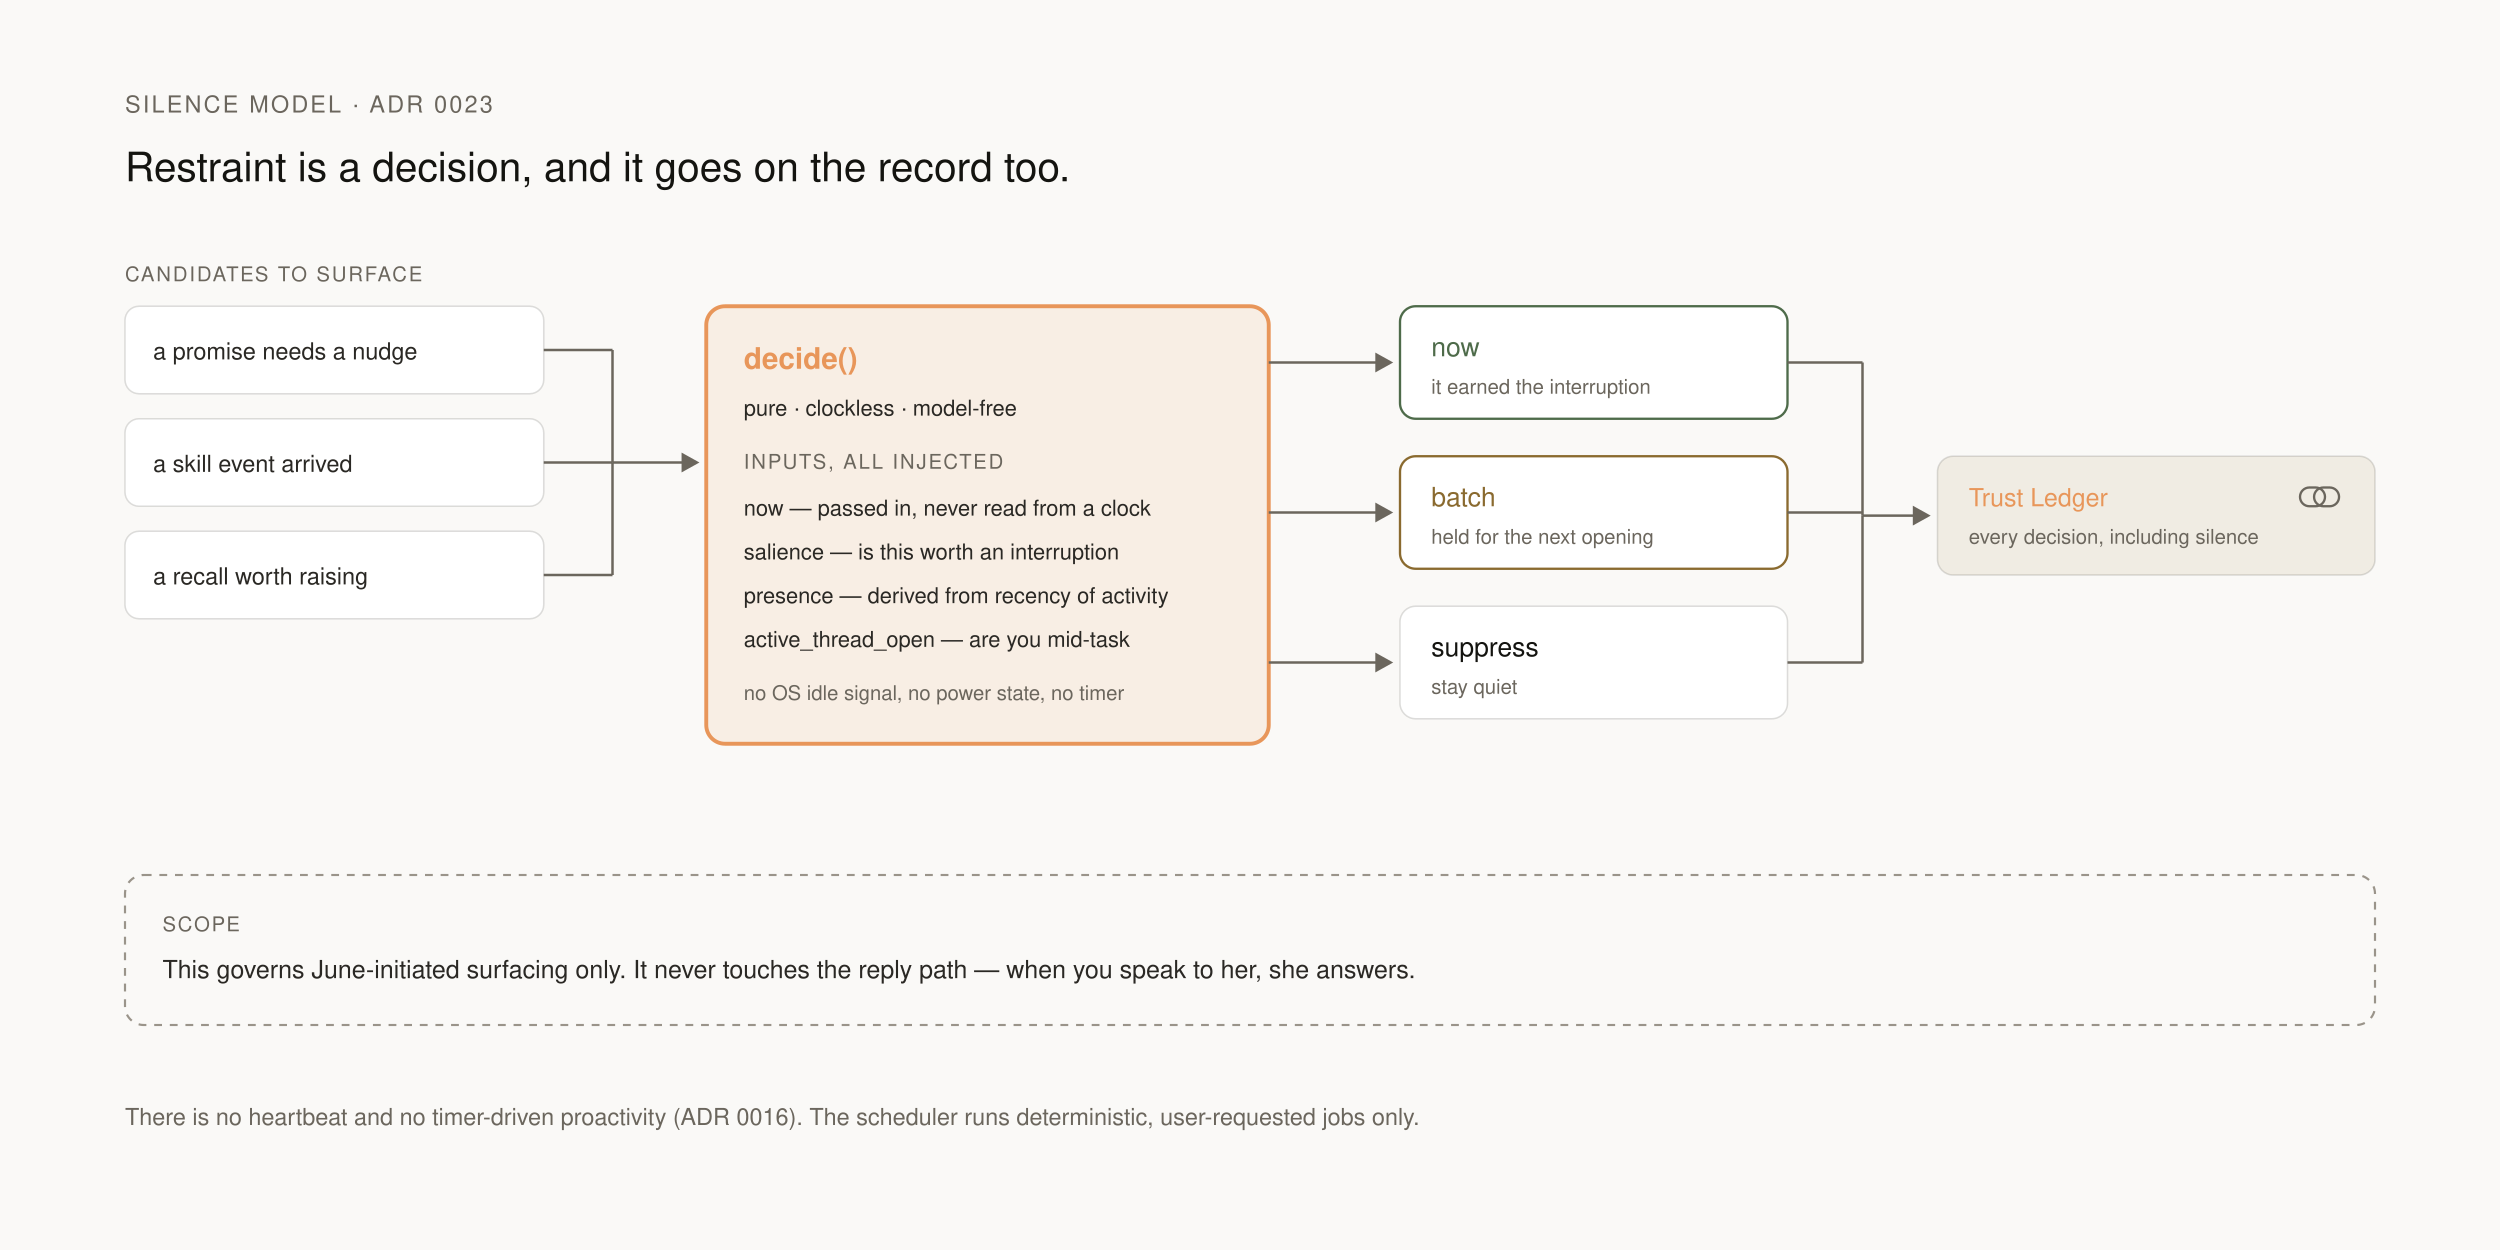
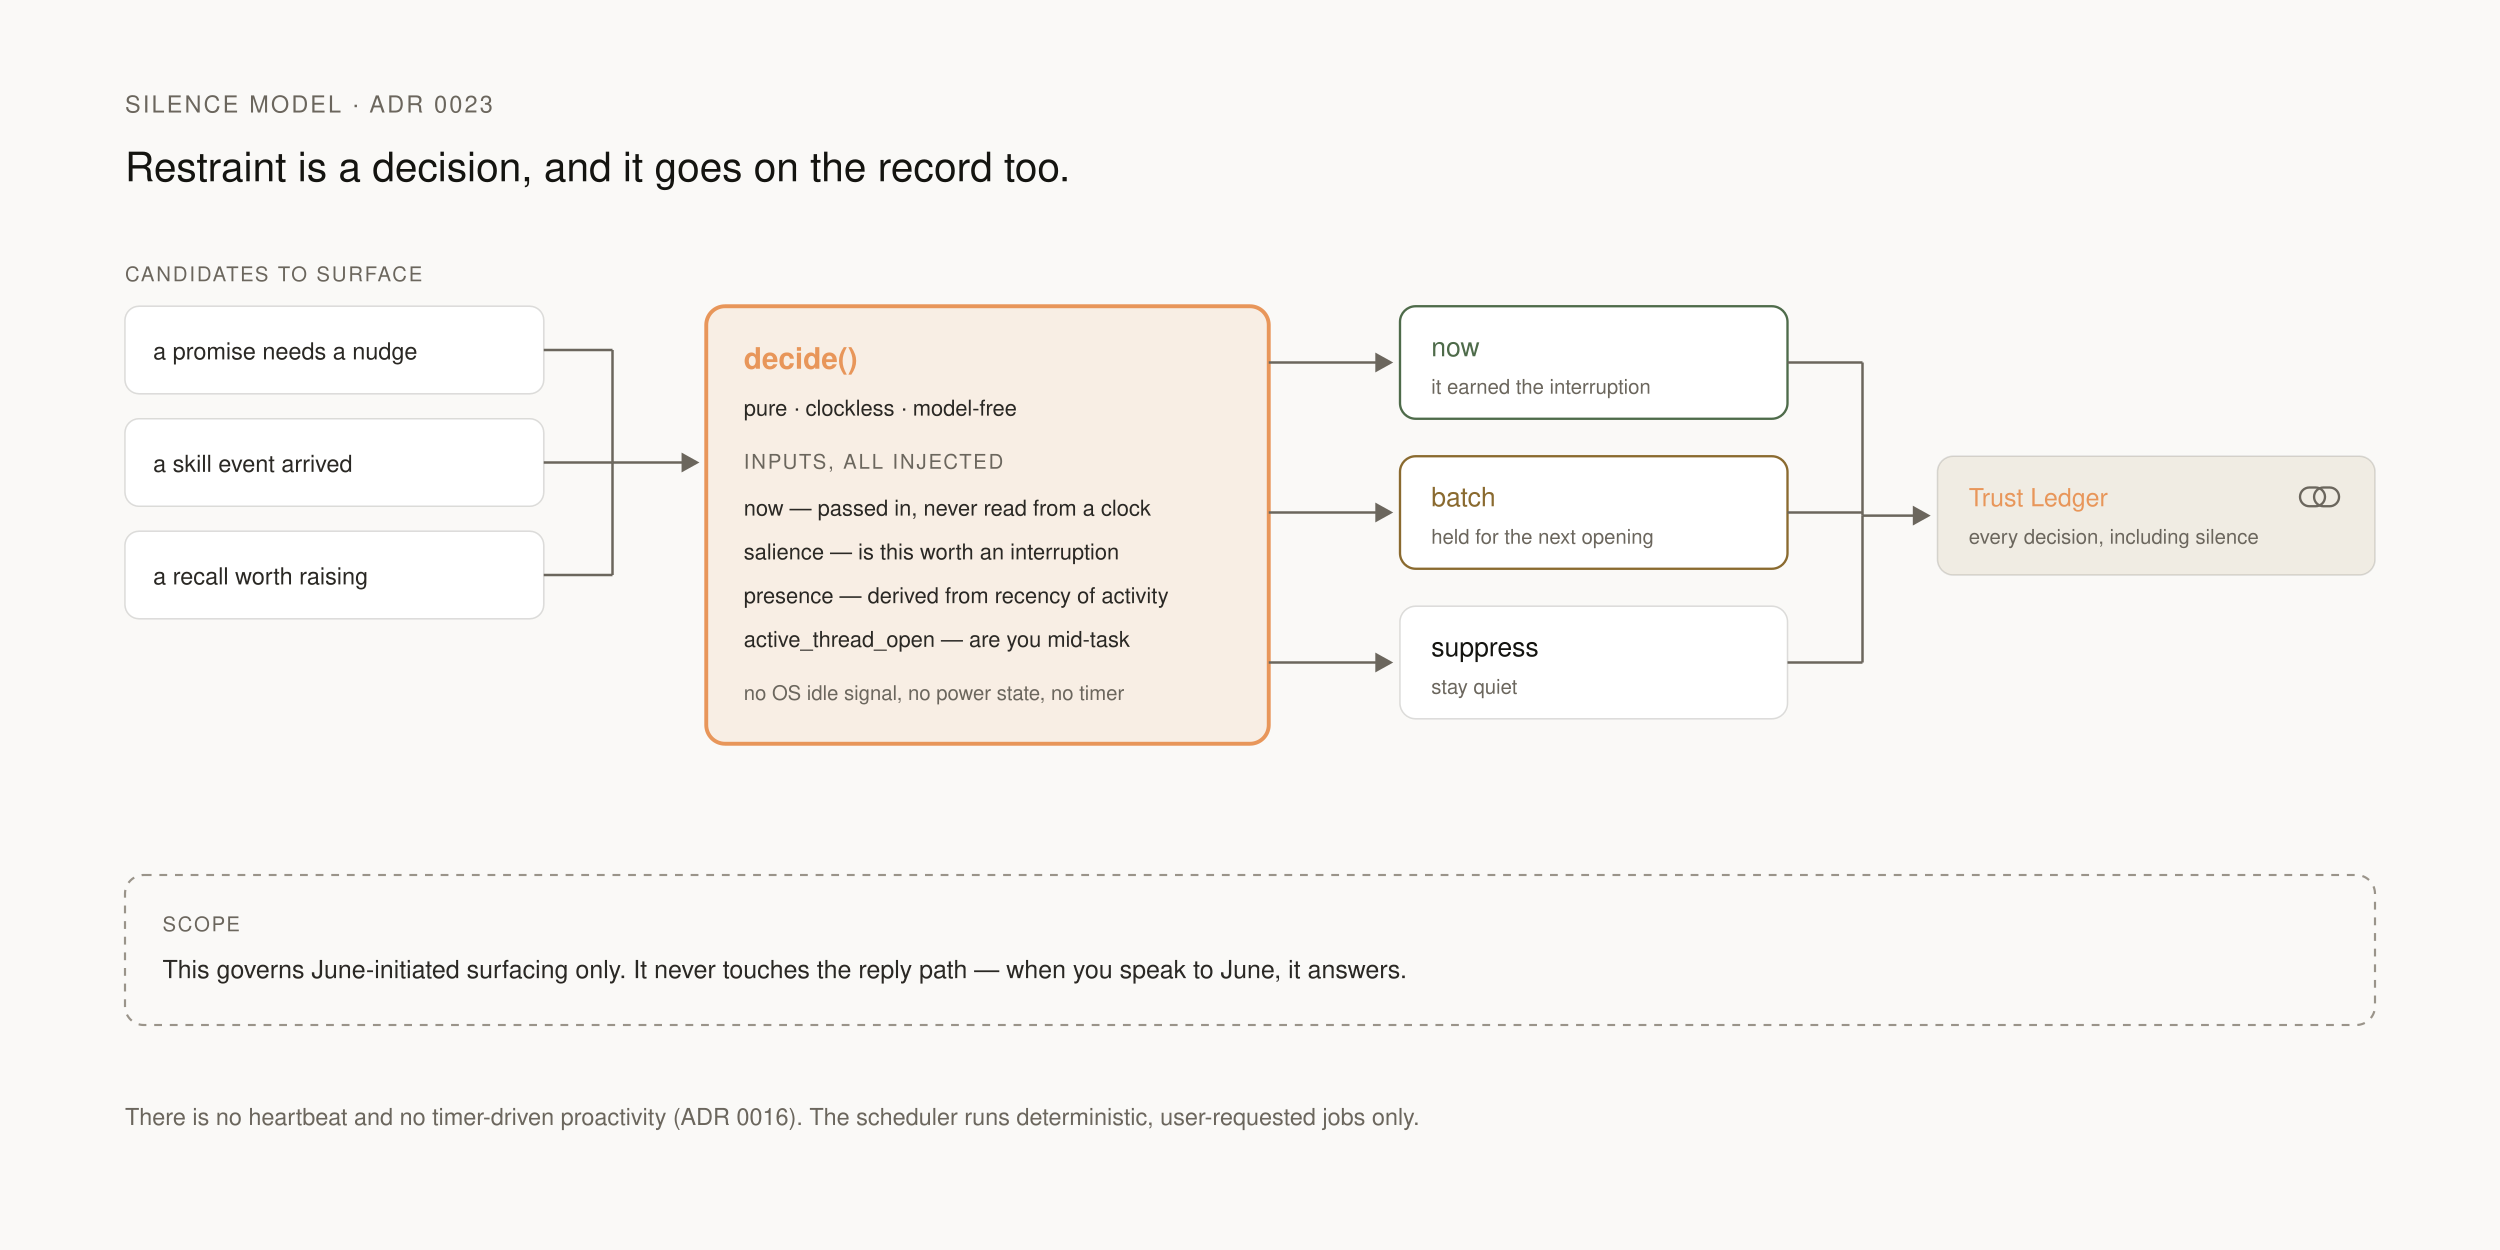
<svg xmlns="http://www.w3.org/2000/svg" viewBox="0 0 1600 800" role="img" preserveAspectRatio="xMidYMid meet">
  <rect width="1600" height="800" fill="#FAF9F7" />
  <g font-family="-apple-system, Helvetica Neue, Helvetica, Arial, sans-serif">
    <text x="80" y="72" font-size="15" font-weight="500" fill="#6B665D" letter-spacing="1.4">SILENCE MODEL · ADR 0023</text>
    <text x="80" y="116" font-size="26" font-weight="500" fill="#141410">Restraint is a decision, and it goes on the record too.</text>
    <text x="80" y="180" font-size="13" font-weight="500" fill="#6B665D" letter-spacing="1.2">CANDIDATES TO SURFACE</text>
    <g font-size="15" font-weight="500" fill="#2A2824">
      <g transform="translate(80, 196)">
        <rect width="268" height="56" rx="9" fill="#FFFFFF" stroke="rgba(20,16,10,0.14)" />
        <text x="18" y="34">a promise needs a nudge</text>
      </g>
      <g transform="translate(80, 268)">
        <rect width="268" height="56" rx="9" fill="#FFFFFF" stroke="rgba(20,16,10,0.14)" />
        <text x="18" y="34">a skill event arrived</text>
      </g>
      <g transform="translate(80, 340)">
        <rect width="268" height="56" rx="9" fill="#FFFFFF" stroke="rgba(20,16,10,0.14)" />
        <text x="18" y="34">a recall worth raising</text>
      </g>
    </g>
    <g stroke="#6B665D" stroke-width="1.6" fill="#6B665D">
      <line x1="348" y1="224" x2="392" y2="224" />
      <line x1="392" y1="224" x2="392" y2="296" />
      <line x1="348" y1="296" x2="392" y2="296" />
      <line x1="348" y1="368" x2="392" y2="368" />
      <line x1="392" y1="368" x2="392" y2="296" />
      <line x1="392" y1="296" x2="440" y2="296" />
      <path d="M446 296 l-9 -5 v10 z" />
    </g>
    <g transform="translate(452, 196)">
      <rect width="360" height="280" rx="12" fill="rgba(232,150,90,0.12)" stroke="#E8965A" stroke-width="2.5" />
      <text x="24" y="40" font-size="19" font-weight="600" fill="#E8965A">decide()</text>
      <text x="24" y="70" font-size="14" font-weight="500" fill="#2A2824">pure · clockless · model-free</text>
      <text x="24" y="104" font-size="13" font-weight="500" fill="#6B665D" letter-spacing="1.2">INPUTS, ALL INJECTED</text>
      <g font-size="14" font-weight="400" fill="#2A2824">
        <text x="24" y="134">now — passed in, never read from a clock</text>
        <text x="24" y="162">salience — is this worth an interruption</text>
        <text x="24" y="190">presence — derived from recency of activity</text>
        <text x="24" y="218">active_thread_open — are you mid-task</text>
      </g>
      <text x="24" y="252" font-size="13" font-weight="400" fill="#6B665D">no OS idle signal, no power state, no timer</text>
    </g>
    <g font-size="17" font-weight="500">
      <g transform="translate(896, 196)">
        <rect width="248" height="72" rx="10" fill="#FFFFFF" stroke="#4E6B4A" stroke-width="1.5" />
        <text x="20" y="32" fill="#4E6B4A">now</text>
        <text x="20" y="56" font-size="13" font-weight="400" fill="#6B665D">it earned the interruption</text>
      </g>
      <g transform="translate(896, 292)">
        <rect width="248" height="72" rx="10" fill="#FFFFFF" stroke="#8A6A2F" stroke-width="1.5" />
        <text x="20" y="32" fill="#8A6A2F">batch</text>
        <text x="20" y="56" font-size="13" font-weight="400" fill="#6B665D">held for the next opening</text>
      </g>
      <g transform="translate(896, 388)">
        <rect width="248" height="72" rx="10" fill="#FFFFFF" stroke="rgba(20,16,10,0.14)" />
        <text x="20" y="32" fill="#141410">suppress</text>
        <text x="20" y="56" font-size="13" font-weight="400" fill="#6B665D">stay quiet</text>
      </g>
    </g>
    <g stroke="#6B665D" stroke-width="1.6" fill="#6B665D">
      <line x1="812" y1="232" x2="884" y2="232" />
      <path d="M890 232 l-9 -5 v10 z" />
      <line x1="812" y1="328" x2="884" y2="328" />
      <path d="M890 328 l-9 -5 v10 z" />
      <line x1="812" y1="424" x2="884" y2="424" />
      <path d="M890 424 l-9 -5 v10 z" />
    </g>
    <g transform="translate(1240, 292)">
      <rect width="280" height="76" rx="10" fill="#F0ECE3" stroke="rgba(20,16,10,0.14)" />
      <text x="20" y="32" font-size="16" font-weight="500" fill="#E8965A">Trust Ledger</text>
      <text x="20" y="56" font-size="13" font-weight="400" fill="#6B665D">every decision, including silence</text>
      <g stroke="#6B665D" stroke-width="1.5" fill="none">
        <rect x="232" y="20" width="16" height="12" rx="6" />
        <rect x="241" y="20" width="16" height="12" rx="6" />
      </g>
    </g>
    <g stroke="#6B665D" stroke-width="1.6" fill="#6B665D">
      <line x1="1144" y1="232" x2="1192" y2="232" />
      <line x1="1192" y1="232" x2="1192" y2="330" />
      <line x1="1144" y1="328" x2="1192" y2="328" />
      <line x1="1144" y1="424" x2="1192" y2="424" />
      <line x1="1192" y1="424" x2="1192" y2="330" />
      <line x1="1192" y1="330" x2="1228" y2="330" />
      <path d="M1234 330 l-9 -5 v10 z" />
    </g>
    <g transform="translate(80, 560)">
      <rect width="1440" height="96" rx="12" fill="none" stroke="#9A948A" stroke-width="1.4" stroke-dasharray="5 5" />
      <text x="24" y="36" font-size="13" font-weight="500" fill="#6B665D" letter-spacing="1.2">SCOPE</text>
-       <text x="24" y="66" font-size="16" font-weight="400" fill="#2A2824">This governs June-initiated surfacing only. It never touches the reply path — when you speak to her, she answers.</text>
+       <text x="24" y="66" font-size="16" font-weight="400" fill="#2A2824">This governs June-initiated surfacing only. It never touches the reply path — when you speak to June, it answers.</text>
    </g>
    <text x="80" y="720" font-size="15" font-weight="400" fill="#6B665D">There is no heartbeat and no timer-driven proactivity (ADR 0016). The scheduler runs deterministic, user-requested jobs only.</text>
  </g>
</svg>
